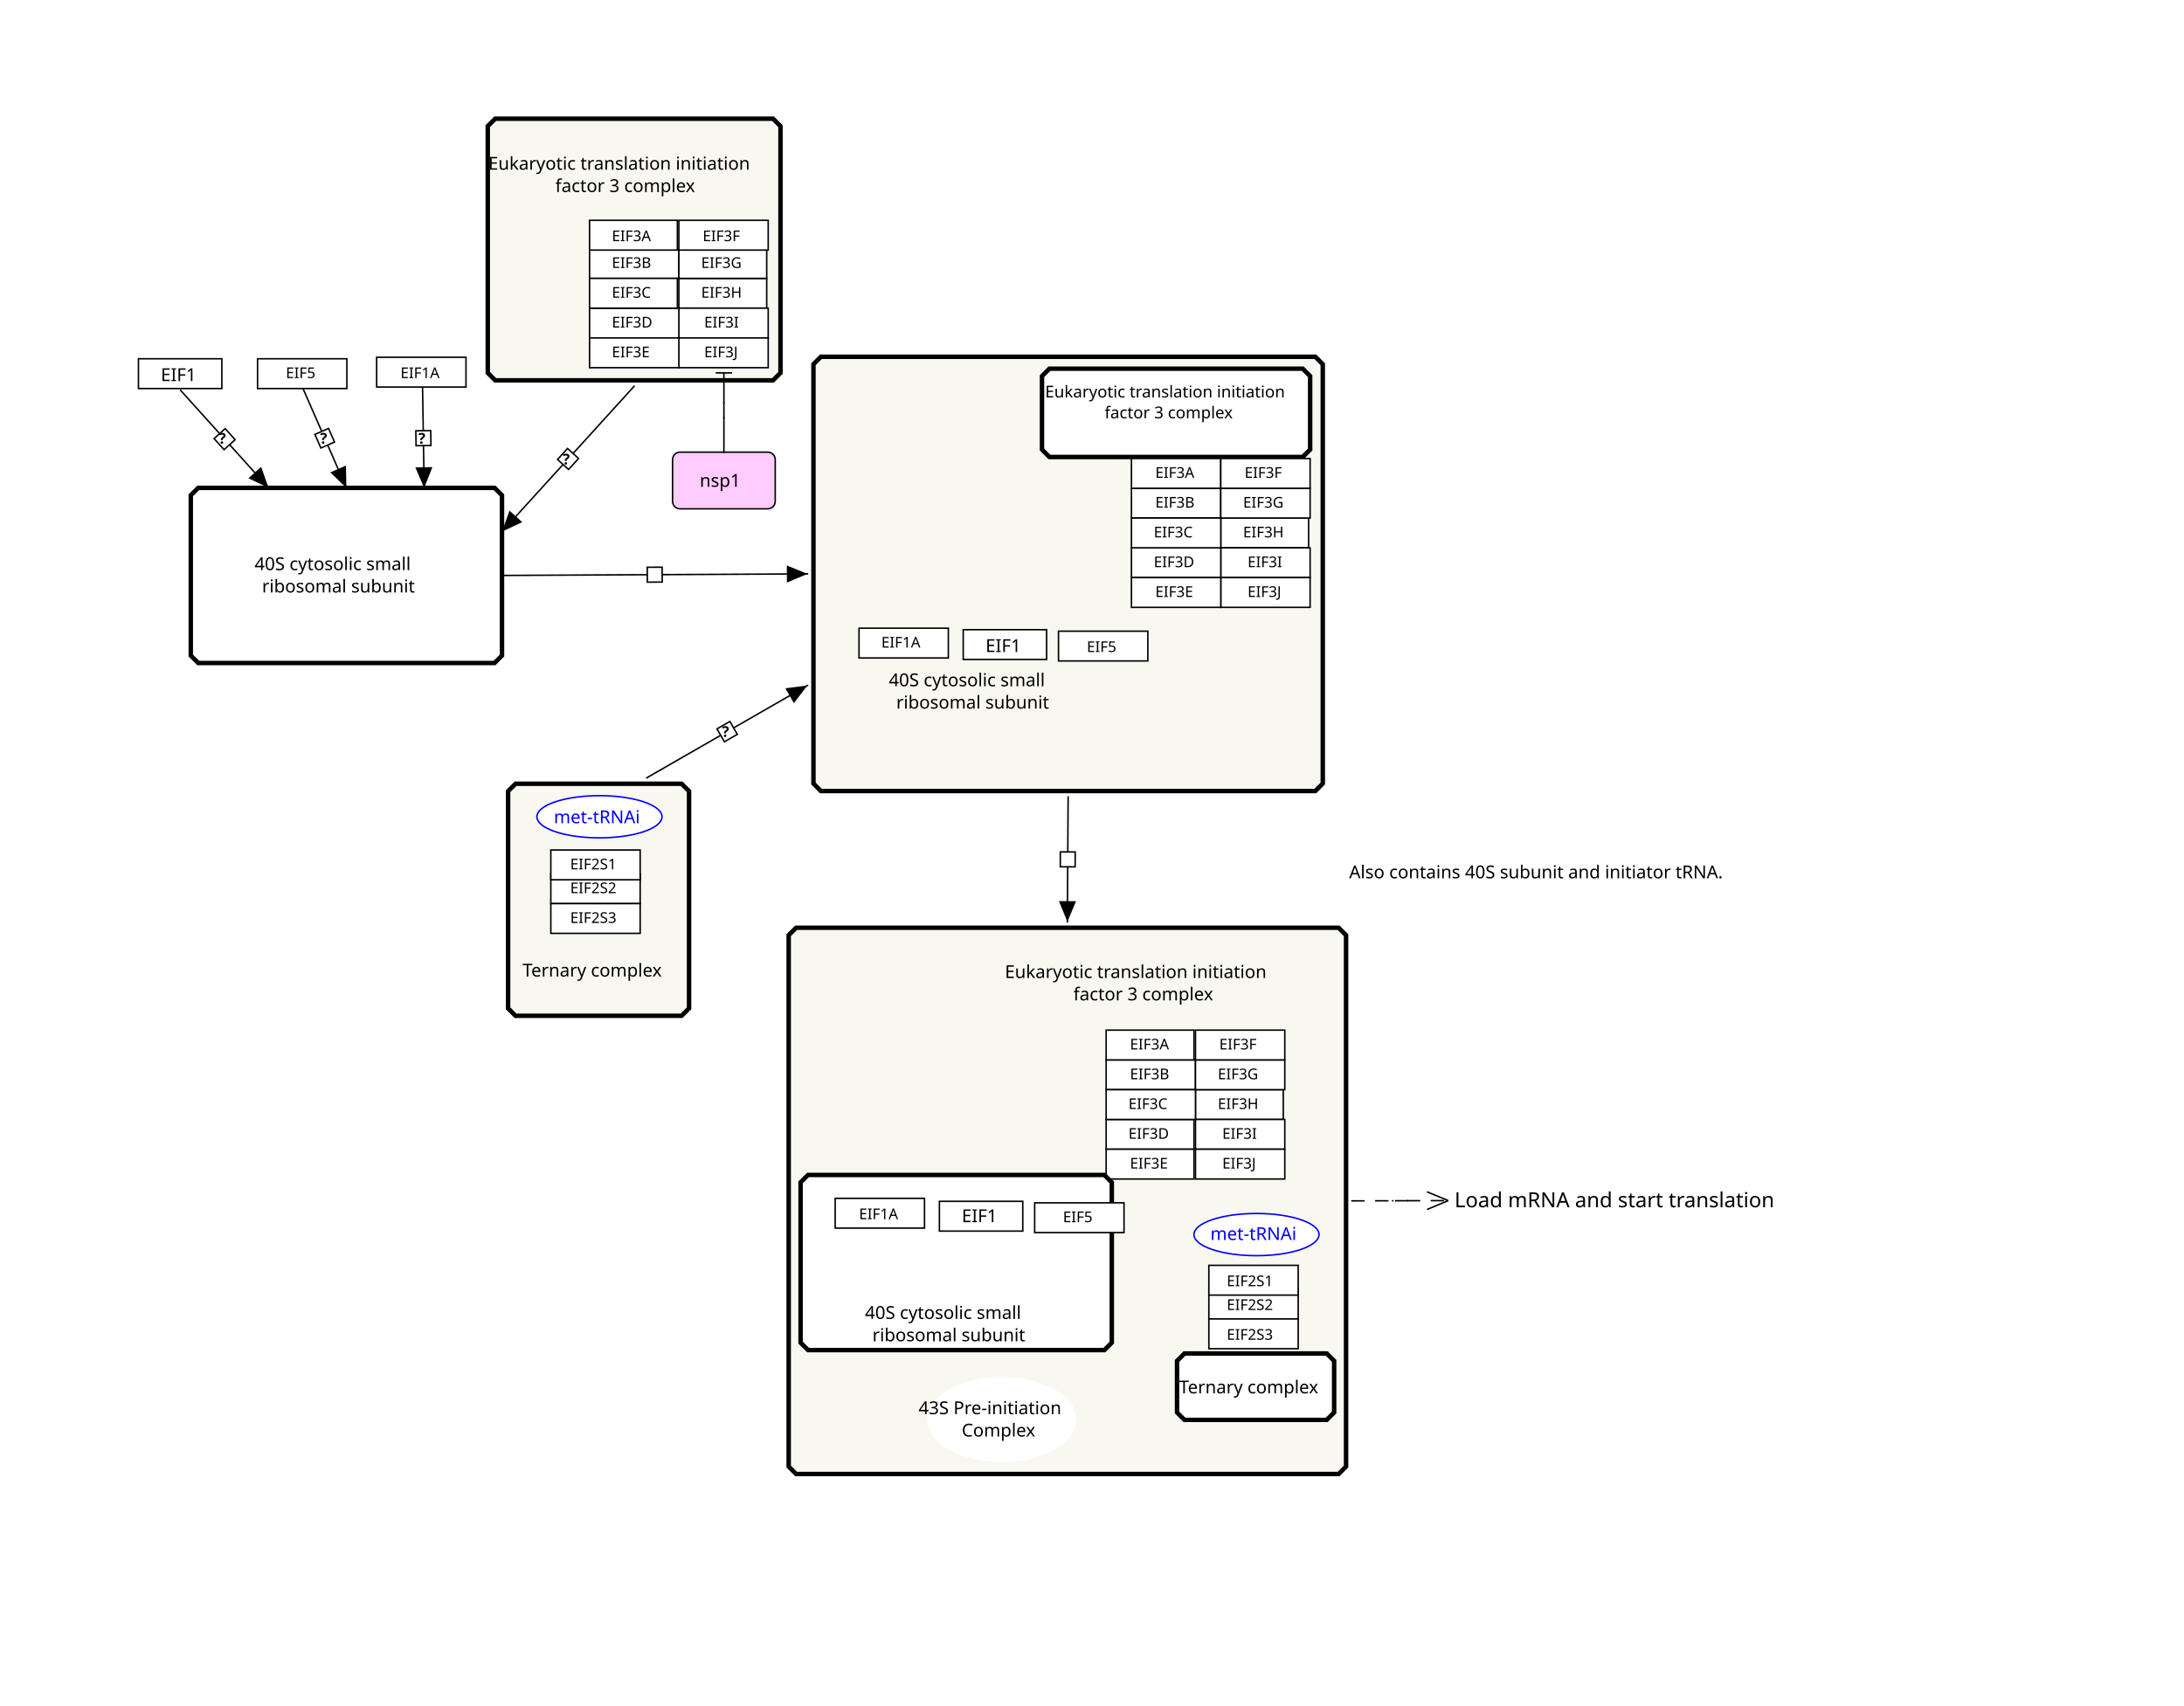
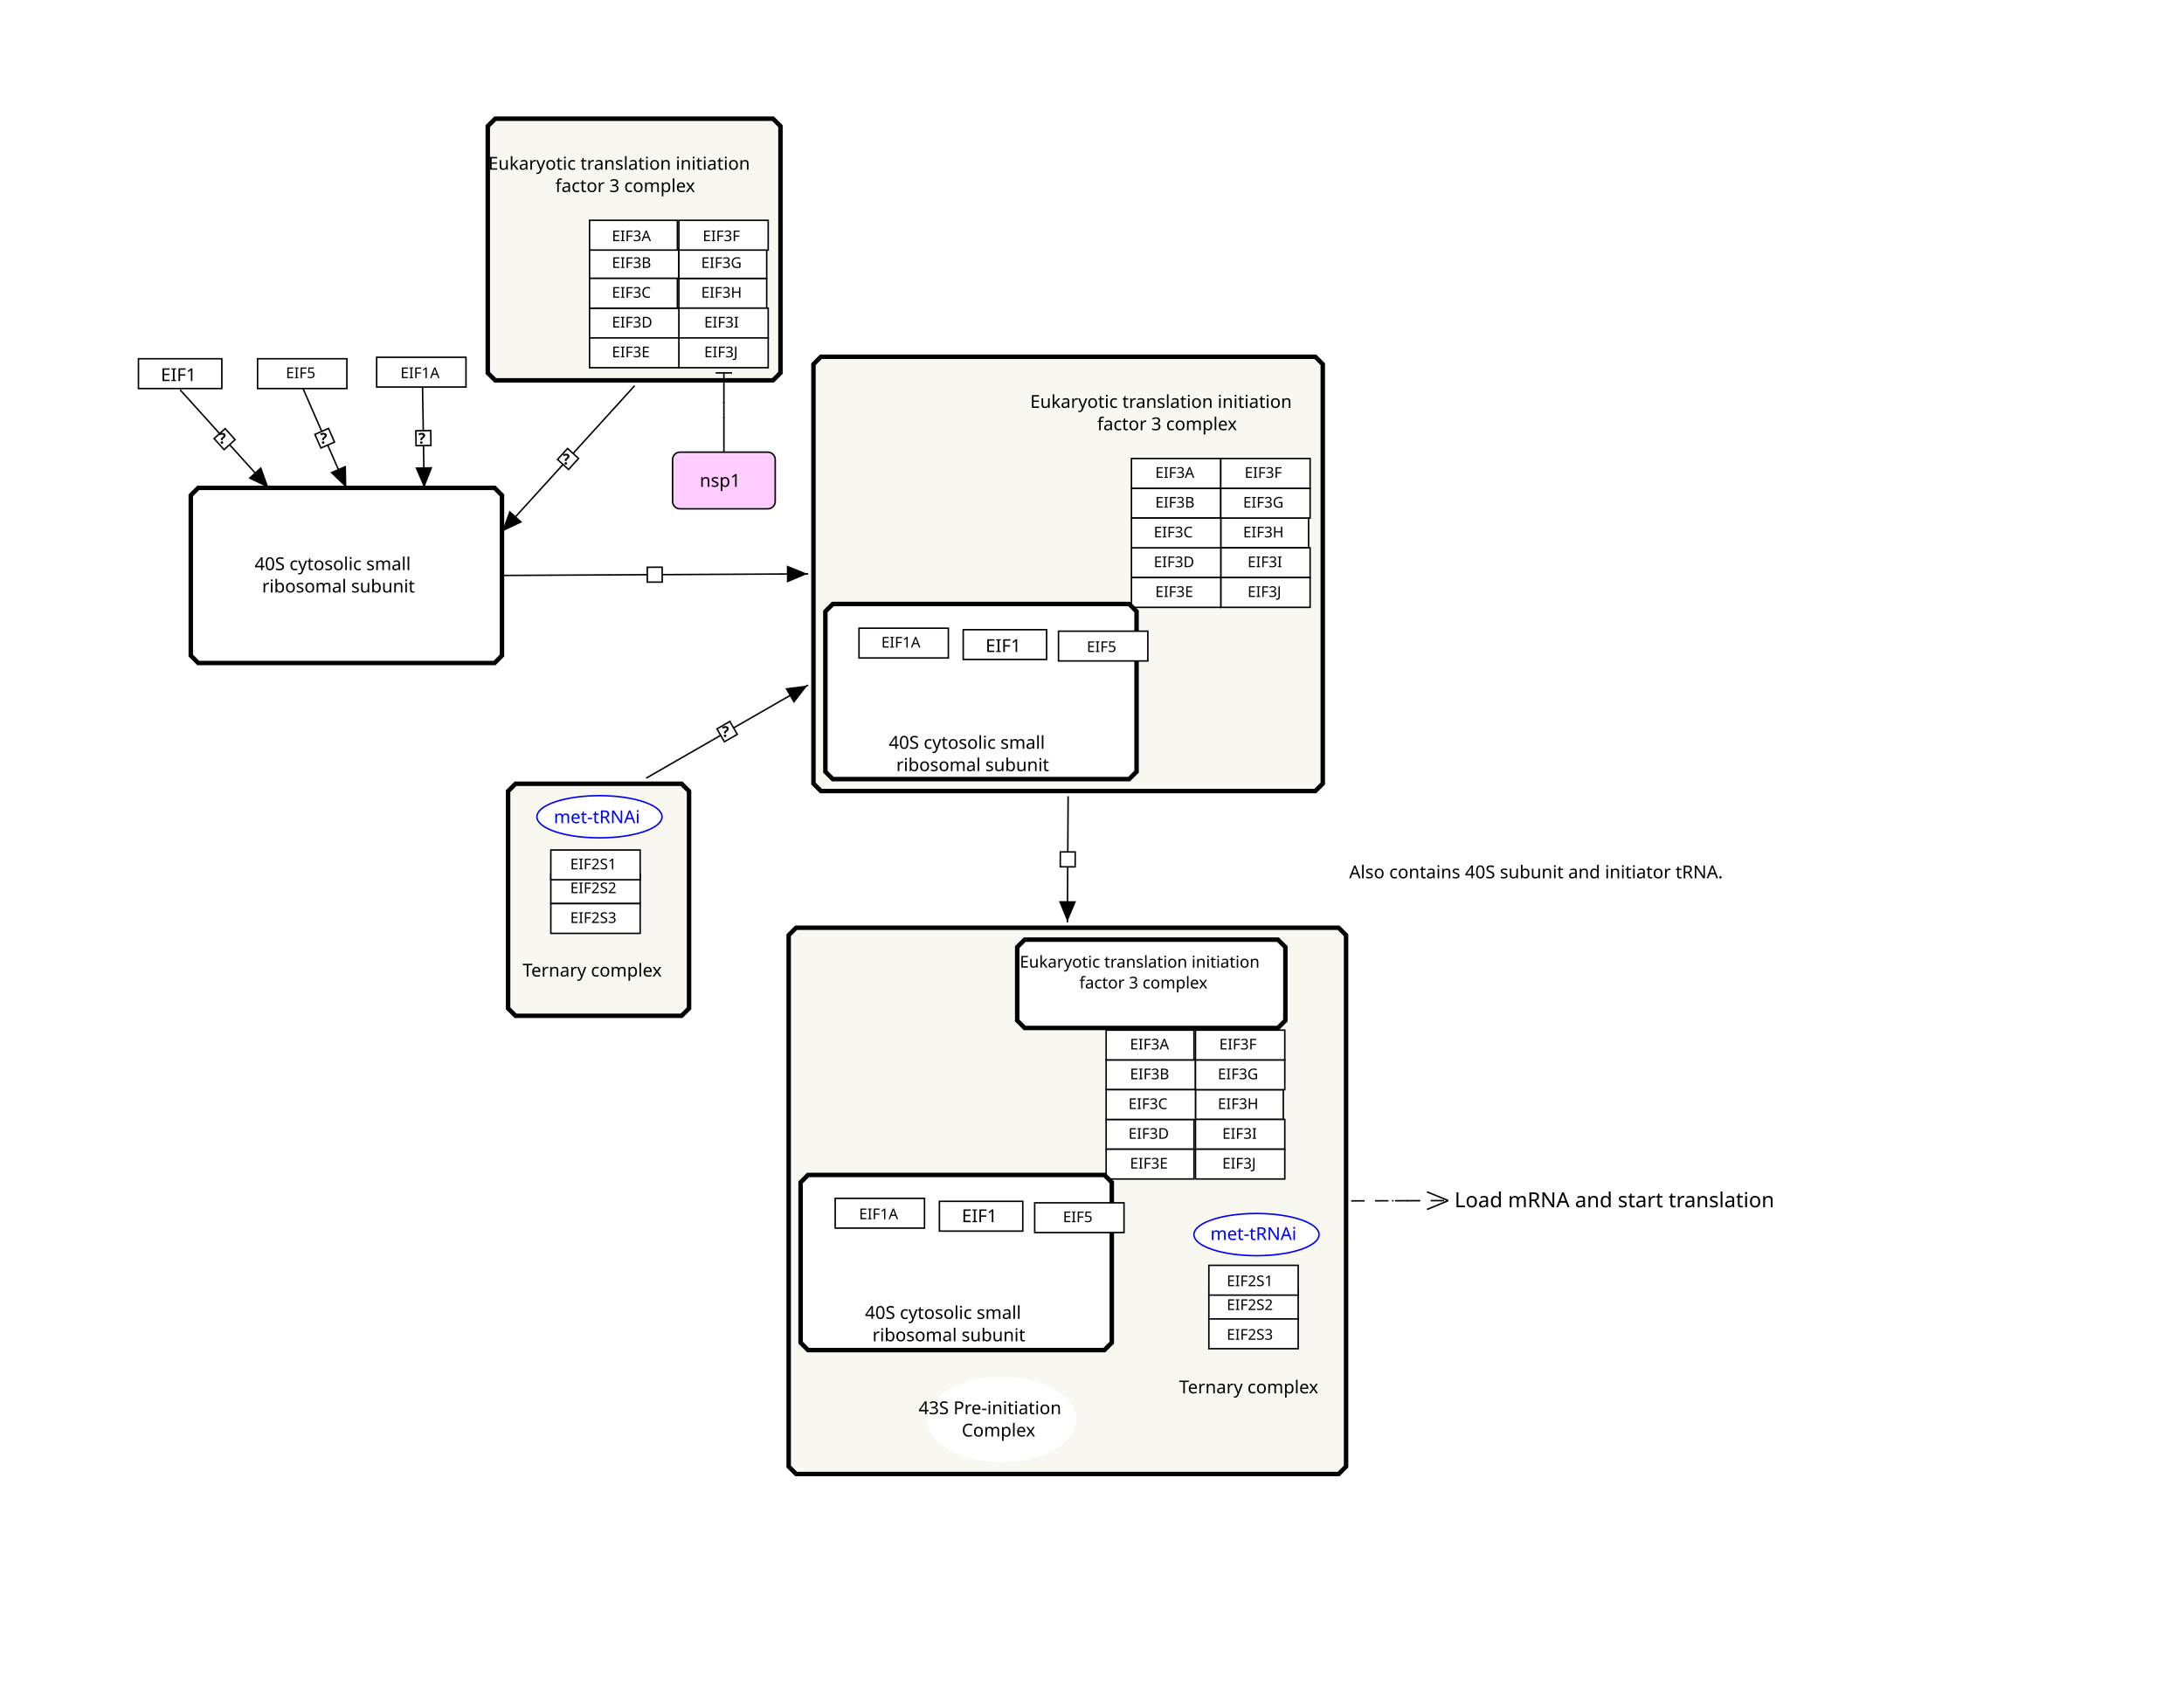
<svg xmlns="http://www.w3.org/2000/svg" fill-opacity="1" color-rendering="auto" color-interpolation="auto" text-rendering="auto" stroke="black" stroke-linecap="square" stroke-miterlimit="10" shape-rendering="auto" stroke-opacity="1" fill="black" stroke-dasharray="none" font-weight="normal" stroke-width="1" viewBox="0 0 1467 1146" font-family="'Dialog'" font-style="normal" stroke-linejoin="miter" font-size="12px" stroke-dashoffset="0" image-rendering="auto">
  <defs id="genericDefs" />
  <g />
  <defs id="genericDefs" />
  <g>
    <g fill="white" text-rendering="geometricPrecision" color-interpolation="linearRGB" color-rendering="optimizeQuality" stroke="white" image-rendering="optimizeQuality">
      <rect x="-1" width="1469" height="1148" y="-1" stroke="none" />
      <path fill="rgb(248,247,240)" d="M551.399 239.663 L883.521 239.663 L888.521 244.663 L888.521 526.374 L883.521 531.374 L551.399 531.374 L546.399 526.374 L546.399 244.663 Z" fill-rule="evenodd" stroke="none" />
      <path fill="none" d="M551.399 239.663 L883.521 239.663 L888.521 244.663 L888.521 526.374 L883.521 531.374 L551.399 531.374 L546.399 526.374 L546.399 244.663 Z" stroke-width="3" fill-rule="evenodd" stroke="black" />
-       <text fill="black" x="597" xml:space="preserve" y="461" font-family="sans-serif" stroke="none">40S cytosolic small </text>
-       <text fill="black" x="602" xml:space="preserve" y="476" font-family="sans-serif" stroke="none">ribosomal subunit</text>
-       <path d="M704.908 247.663 L875.03 247.663 L880.03 252.663 L880.03 301.987 L875.03 306.987 L704.908 306.987 L699.908 301.987 L699.908 252.663 Z" stroke="none" fill-rule="evenodd" />
-       <path fill="none" d="M704.908 247.663 L875.03 247.663 L880.03 252.663 L880.03 301.987 L875.03 306.987 L704.908 306.987 L699.908 301.987 L699.908 252.663 Z" stroke-width="3" fill-rule="evenodd" stroke="black" />
-     </g>
-     <g text-rendering="geometricPrecision" font-size="11px" font-family="sans-serif" color-interpolation="linearRGB" color-rendering="optimizeQuality" image-rendering="optimizeQuality">
-       <text x="702" xml:space="preserve" y="267" stroke="none">Eukaryotic translation initiation</text>
-       <text x="742" xml:space="preserve" y="281" stroke="none">factor 3 complex</text>
-       <text x="789" xml:space="preserve" y="295" stroke="none" />
-     </g>
-     <g fill="white" text-rendering="geometricPrecision" color-interpolation="linearRGB" color-rendering="optimizeQuality" stroke="white" image-rendering="optimizeQuality">
+       <text fill="black" x="692" xml:space="preserve" y="274" font-family="sans-serif" stroke="none">Eukaryotic translation initiation</text>
+       <text fill="black" x="737" xml:space="preserve" y="289" font-family="sans-serif" stroke="none">factor 3 complex</text>
      <rect x="760" width="60" height="20" y="328" stroke="none" />
      <rect fill="none" x="760" width="60" height="20" y="328" stroke="black" />
    </g>
    <g text-rendering="geometricPrecision" font-size="10px" font-family="sans-serif" color-interpolation="linearRGB" color-rendering="optimizeQuality" image-rendering="optimizeQuality">
      <text x="776" xml:space="preserve" y="341" stroke="none">EIF3B</text>
    </g>
    <g fill="white" text-rendering="geometricPrecision" color-interpolation="linearRGB" color-rendering="optimizeQuality" stroke="white" image-rendering="optimizeQuality">
      <rect x="820" width="59" height="20" y="348" stroke="none" />
      <rect fill="none" x="820" width="59" height="20" y="348" stroke="black" />
    </g>
    <g text-rendering="geometricPrecision" font-size="10px" font-family="sans-serif" color-interpolation="linearRGB" color-rendering="optimizeQuality" image-rendering="optimizeQuality">
      <text x="835" xml:space="preserve" y="361" stroke="none">EIF3H</text>
    </g>
    <g fill="white" text-rendering="geometricPrecision" color-interpolation="linearRGB" color-rendering="optimizeQuality" stroke="white" image-rendering="optimizeQuality">
      <rect x="820" width="60" height="20" y="368" stroke="none" />
      <rect fill="none" x="820" width="60" height="20" y="368" stroke="black" />
    </g>
    <g text-rendering="geometricPrecision" font-size="10px" font-family="sans-serif" color-interpolation="linearRGB" color-rendering="optimizeQuality" image-rendering="optimizeQuality">
      <text x="838" xml:space="preserve" y="381" stroke="none">EIF3I</text>
    </g>
    <g fill="white" text-rendering="geometricPrecision" color-interpolation="linearRGB" color-rendering="optimizeQuality" stroke="white" image-rendering="optimizeQuality">
      <rect x="820" width="60" height="20" y="328" stroke="none" />
      <rect fill="none" x="820" width="60" height="20" y="328" stroke="black" />
    </g>
    <g text-rendering="geometricPrecision" font-size="10px" font-family="sans-serif" color-interpolation="linearRGB" color-rendering="optimizeQuality" image-rendering="optimizeQuality">
      <text x="835" xml:space="preserve" y="341" stroke="none">EIF3G</text>
    </g>
    <g fill="white" text-rendering="geometricPrecision" color-interpolation="linearRGB" color-rendering="optimizeQuality" stroke="white" image-rendering="optimizeQuality">
      <rect x="760" width="60" height="20" y="368" stroke="none" />
      <rect fill="none" x="760" width="60" height="20" y="368" stroke="black" />
    </g>
    <g text-rendering="geometricPrecision" font-size="10px" font-family="sans-serif" color-interpolation="linearRGB" color-rendering="optimizeQuality" image-rendering="optimizeQuality">
      <text x="775" xml:space="preserve" y="381" stroke="none">EIF3D</text>
    </g>
    <g fill="white" text-rendering="geometricPrecision" color-interpolation="linearRGB" color-rendering="optimizeQuality" stroke="white" image-rendering="optimizeQuality">
      <rect x="820" width="60" height="20" y="388" stroke="none" />
      <rect fill="none" x="820" width="60" height="20" y="388" stroke="black" />
    </g>
    <g text-rendering="geometricPrecision" font-size="10px" font-family="sans-serif" color-interpolation="linearRGB" color-rendering="optimizeQuality" image-rendering="optimizeQuality">
      <text x="838" xml:space="preserve" y="401" stroke="none">EIF3J</text>
    </g>
    <g fill="white" text-rendering="geometricPrecision" color-interpolation="linearRGB" color-rendering="optimizeQuality" stroke="white" image-rendering="optimizeQuality">
      <rect x="760" width="60" height="20" y="388" stroke="none" />
      <rect fill="none" x="760" width="60" height="20" y="388" stroke="black" />
    </g>
    <g text-rendering="geometricPrecision" font-size="10px" font-family="sans-serif" color-interpolation="linearRGB" color-rendering="optimizeQuality" image-rendering="optimizeQuality">
      <text x="776" xml:space="preserve" y="401" stroke="none">EIF3E</text>
    </g>
    <g fill="white" text-rendering="geometricPrecision" color-interpolation="linearRGB" color-rendering="optimizeQuality" stroke="white" image-rendering="optimizeQuality">
      <rect x="760" width="60" height="20" y="348" stroke="none" />
      <rect fill="none" x="760" width="60" height="20" y="348" stroke="black" />
    </g>
    <g text-rendering="geometricPrecision" font-size="10px" font-family="sans-serif" color-interpolation="linearRGB" color-rendering="optimizeQuality" image-rendering="optimizeQuality">
      <text x="775" xml:space="preserve" y="361" stroke="none">EIF3C</text>
    </g>
    <g fill="white" text-rendering="geometricPrecision" color-interpolation="linearRGB" color-rendering="optimizeQuality" stroke="white" image-rendering="optimizeQuality">
      <rect x="760" width="60" height="20" y="308" stroke="none" />
      <rect fill="none" x="760" width="60" height="20" y="308" stroke="black" />
    </g>
    <g text-rendering="geometricPrecision" font-size="10px" font-family="sans-serif" color-interpolation="linearRGB" color-rendering="optimizeQuality" image-rendering="optimizeQuality">
      <text x="776" xml:space="preserve" y="321" stroke="none">EIF3A</text>
    </g>
    <g fill="white" text-rendering="geometricPrecision" color-interpolation="linearRGB" color-rendering="optimizeQuality" stroke="white" image-rendering="optimizeQuality">
      <rect x="820" width="60" height="20" y="308" stroke="none" />
      <rect fill="none" x="820" width="60" height="20" y="308" stroke="black" />
    </g>
    <g text-rendering="geometricPrecision" font-size="10px" font-family="sans-serif" color-interpolation="linearRGB" color-rendering="optimizeQuality" image-rendering="optimizeQuality">
      <text x="836" xml:space="preserve" y="321" stroke="none">EIF3F</text>
-       <path fill="none" d="M283.848 260.891 L284.307 289.312" />
-       <path fill="none" d="M284.468 299.31 L284.926 327.731" />
-       <path d="M278.963 313.967 L284.926 327.731 L290.442 313.782 Z" stroke="none" />
-     </g>
-     <g transform="translate(284.3872,294.3111) rotate(89.0755) translate(-284.3872,-294.3111)" fill="white" text-rendering="geometricPrecision" color-rendering="optimizeQuality" image-rendering="optimizeQuality" color-interpolation="linearRGB" stroke="white">
-       <rect x="279.387" width="10" height="10" y="289.311" stroke="none" />
-       <rect fill="none" x="279.387" width="10" height="10" y="289.311" stroke="black" />
+     </g>
+     <g fill="white" text-rendering="geometricPrecision" color-interpolation="linearRGB" color-rendering="optimizeQuality" stroke="white" image-rendering="optimizeQuality">
+       <path d="M559.399 405.727 L758.433 405.727 L763.433 410.727 L763.433 518.374 L758.433 523.374 L559.399 523.374 L554.399 518.374 L554.399 410.727 Z" stroke="none" fill-rule="evenodd" />
+       <path fill="none" d="M559.399 405.727 L758.433 405.727 L763.433 410.727 L763.433 518.374 L758.433 523.374 L559.399 523.374 L554.399 518.374 L554.399 410.727 Z" stroke-width="3" fill-rule="evenodd" stroke="black" />
+       <text fill="black" x="597" xml:space="preserve" y="503" font-family="sans-serif" stroke="none">40S cytosolic small </text>
+       <text fill="black" x="602" xml:space="preserve" y="518" font-family="sans-serif" stroke="none">ribosomal subunit</text>
+       <path fill="none" d="M283.848 260.891 L284.307 289.312" stroke="black" />
+       <path fill="none" d="M284.468 299.31 L284.926 327.731" stroke="black" />
+       <path fill="black" d="M278.963 313.967 L284.926 327.731 L290.442 313.782 Z" stroke="none" />
+       <rect x="279.387" width="10" height="10" y="289.311" transform="translate(284.3872,294.3111) rotate(89.0755) translate(-284.3872,-294.3111)" stroke="none" />
+       <rect x="279.387" y="289.311" transform="translate(284.3872,294.3111) rotate(89.0755) translate(-284.3872,-294.3111)" fill="none" width="10" height="10" stroke="black" />
    </g>
    <g font-size="10px" text-rendering="geometricPrecision" image-rendering="optimizeQuality" color-rendering="optimizeQuality" font-family="sans-serif" color-interpolation="linearRGB" font-weight="bold">
      <text x="281" xml:space="preserve" y="298" stroke="none">?</text>
+       <path fill="none" d="M434.446 522.491 L484.088 493.96" />
+       <path fill="none" d="M492.758 488.977 L542.399 460.446" />
+       <path d="M533.245 472.329 L542.399 460.446 L527.524 462.375 Z" stroke="none" />
+     </g>
+     <g transform="translate(488.423,491.4686) rotate(-29.8877) translate(-488.423,-491.4686)" fill="white" text-rendering="geometricPrecision" color-rendering="optimizeQuality" image-rendering="optimizeQuality" color-interpolation="linearRGB" stroke="white">
+       <rect x="483.423" width="10" height="10" y="486.469" stroke="none" />
+       <rect fill="none" x="483.423" width="10" height="10" y="486.469" stroke="black" />
+     </g>
+     <g font-size="10px" text-rendering="geometricPrecision" image-rendering="optimizeQuality" color-rendering="optimizeQuality" font-family="sans-serif" color-interpolation="linearRGB" font-weight="bold">
+       <text x="485" xml:space="preserve" y="495" stroke="none">?</text>
    </g>
    <g fill="rgb(248,247,240)" text-rendering="geometricPrecision" color-interpolation="linearRGB" color-rendering="optimizeQuality" stroke="rgb(248,247,240)" image-rendering="optimizeQuality">
      <path d="M346.29 526.491 L457.832 526.491 L462.832 531.491 L462.832 677.37 L457.832 682.37 L346.29 682.37 L341.29 677.37 L341.29 531.491 Z" stroke="none" fill-rule="evenodd" />
      <path fill="none" d="M346.29 526.491 L457.832 526.491 L462.832 531.491 L462.832 677.37 L457.832 682.37 L346.29 682.37 L341.29 677.37 L341.29 531.491 Z" stroke-width="3" fill-rule="evenodd" stroke="black" />
      <text fill="black" x="351" xml:space="preserve" y="656" font-family="sans-serif" stroke="none">Ternary complex</text>
-       <path fill="none" d="M434.446 522.491 L484.088 493.96" stroke="black" />
-       <path fill="none" d="M492.758 488.977 L542.399 460.446" stroke="black" />
-       <path fill="black" d="M533.245 472.329 L542.399 460.446 L527.524 462.375 Z" stroke="none" />
-       <rect x="483.423" y="486.469" transform="translate(488.423,491.4686) rotate(-29.8877) translate(-488.423,-491.4686)" fill="white" width="10" height="10" stroke="none" />
-       <rect x="483.423" y="486.469" transform="translate(488.423,491.4686) rotate(-29.8877) translate(-488.423,-491.4686)" fill="none" width="10" height="10" stroke="black" />
-     </g>
-     <g font-size="10px" text-rendering="geometricPrecision" image-rendering="optimizeQuality" color-rendering="optimizeQuality" font-family="sans-serif" color-interpolation="linearRGB" font-weight="bold">
-       <text x="485" xml:space="preserve" y="495" stroke="none">?</text>
-     </g>
-     <g text-rendering="geometricPrecision" stroke-dasharray="8,8" color-interpolation="linearRGB" color-rendering="optimizeQuality" image-rendering="optimizeQuality">
-       <path fill="none" d="M908.153 806.693 L935.493 806.618" />
-       <path fill="none" d="M945.493 806.591 L972.833 806.515" />
-       <path stroke-dasharray="none" fill="none" d="M958.991 812.294 L972.833 806.515 L958.959 800.813" />
-       <path fill="none" d="M935.493 806.618 L935.493 806.618" />
-       <path fill="none" d="M945.493 806.591 L945.493 806.591" />
-       <line y2="806.618" fill="none" x1="945.493" x2="935.493" y1="806.591" />
-       <path fill="rgb(248,247,240)" stroke-dasharray="none" d="M332.635 79.735 L519.248 79.735 L524.248 84.735 L524.248 250.487 L519.248 255.487 L332.635 255.487 L327.635 250.487 L327.635 84.735 Z" fill-rule="evenodd" stroke="none" />
-       <path fill="none" stroke-width="3" stroke-dasharray="none" d="M332.635 79.735 L519.248 79.735 L524.248 84.735 L524.248 250.487 L519.248 255.487 L332.635 255.487 L327.635 250.487 L327.635 84.735 Z" fill-rule="evenodd" />
-       <text x="328" xml:space="preserve" stroke-dasharray="none" y="114" font-family="sans-serif" stroke="none">Eukaryotic translation initiation</text>
-       <text x="373" xml:space="preserve" stroke-dasharray="none" y="129" font-family="sans-serif" stroke="none">factor 3 complex</text>
-       <path stroke-dasharray="none" fill="none" d="M425.941 259.487 L384.926 304.615" />
-       <path stroke-dasharray="none" fill="none" d="M378.2 312.015 L337.185 357.143" />
-       <path stroke-dasharray="none" d="M342.258 343.027 L337.185 357.143 L350.754 350.748 Z" stroke="none" />
-       <path stroke-dasharray="none" fill="none" d="M384.926 304.615 L384.926 304.615" />
-       <path stroke-dasharray="none" fill="none" d="M378.2 312.015 L378.2 312.015" />
-       <rect x="376.563" y="303.315" transform="translate(381.563,308.3148) rotate(132.2666) translate(-381.563,-308.3148)" fill="white" width="10" stroke-dasharray="none" height="10" stroke="none" />
-       <rect x="376.563" y="303.315" transform="translate(381.563,308.3148) rotate(132.2666) translate(-381.563,-308.3148)" fill="none" width="10" stroke-dasharray="none" height="10" />
+       <path fill="none" stroke-dasharray="8,8" d="M908.153 806.693 L935.493 806.618" stroke="black" />
+       <path fill="none" stroke-dasharray="8,8" d="M945.493 806.591 L972.833 806.515" stroke="black" />
+       <path fill="none" d="M958.991 812.294 L972.833 806.515 L958.959 800.813" stroke="black" />
+       <path fill="none" stroke-dasharray="8,8" d="M935.493 806.618 L935.493 806.618" stroke="black" />
+       <path fill="none" stroke-dasharray="8,8" d="M945.493 806.591 L945.493 806.591" stroke="black" />
+       <line fill="none" x1="945.493" x2="935.493" y1="806.591" y2="806.618" stroke-dasharray="8,8" stroke="black" />
+       <path d="M332.635 79.735 L519.248 79.735 L524.248 84.735 L524.248 250.487 L519.248 255.487 L332.635 255.487 L327.635 250.487 L327.635 84.735 Z" stroke="none" fill-rule="evenodd" />
+       <path fill="none" d="M332.635 79.735 L519.248 79.735 L524.248 84.735 L524.248 250.487 L519.248 255.487 L332.635 255.487 L327.635 250.487 L327.635 84.735 Z" stroke-width="3" fill-rule="evenodd" stroke="black" />
+       <text fill="black" x="328" xml:space="preserve" y="114" font-family="sans-serif" stroke="none">Eukaryotic translation initiation</text>
+       <text fill="black" x="373" xml:space="preserve" y="129" font-family="sans-serif" stroke="none">factor 3 complex</text>
+       <path fill="none" d="M425.941 259.487 L384.926 304.615" stroke="black" />
+       <path fill="none" d="M378.2 312.015 L337.185 357.143" stroke="black" />
+       <path fill="black" d="M342.258 343.027 L337.185 357.143 L350.754 350.748 Z" stroke="none" />
+       <path fill="none" d="M384.926 304.615 L384.926 304.615" stroke="black" />
+       <path fill="none" d="M378.2 312.015 L378.2 312.015" stroke="black" />
+       <rect x="376.563" y="303.315" transform="translate(381.563,308.3148) rotate(132.2666) translate(-381.563,-308.3148)" fill="white" width="10" height="10" stroke="none" />
+       <rect x="376.563" y="303.315" transform="translate(381.563,308.3148) rotate(132.2666) translate(-381.563,-308.3148)" fill="none" width="10" height="10" stroke="black" />
    </g>
    <g font-size="10px" text-rendering="geometricPrecision" image-rendering="optimizeQuality" color-rendering="optimizeQuality" font-family="sans-serif" color-interpolation="linearRGB" font-weight="bold">
      <text x="378" xml:space="preserve" y="312" stroke="none">?</text>
      <path fill="none" d="M203.555 261.046 L216.111 289.806" />
      <path fill="none" d="M220.112 298.971 L232.668 327.731" />
      <path d="M221.863 317.327 L232.668 327.731 L232.384 312.734 Z" stroke="none" />
    </g>
    <g transform="translate(218.1115,294.3886) rotate(66.415) translate(-218.1115,-294.3886)" fill="white" text-rendering="geometricPrecision" color-rendering="optimizeQuality" image-rendering="optimizeQuality" color-interpolation="linearRGB" stroke="white">
      <rect x="213.112" width="10" height="10" y="289.389" stroke="none" />
      <rect fill="none" x="213.112" width="10" height="10" y="289.389" stroke="black" />
    </g>
    <g font-size="10px" text-rendering="geometricPrecision" image-rendering="optimizeQuality" color-rendering="optimizeQuality" font-family="sans-serif" color-interpolation="linearRGB" font-weight="bold">
      <text x="215" xml:space="preserve" y="298" stroke="none">?</text>
      <path fill="none" d="M337.185 386.555 L434.792 386.062" />
      <path fill="none" d="M444.792 386.011 L542.399 385.519" />
      <path d="M528.57 391.329 L542.399 385.519 L528.513 379.848 Z" stroke="none" />
      <path fill="none" d="M434.792 386.062 L434.792 386.062" />
      <path fill="none" d="M444.792 386.011 L444.792 386.011" />
    </g>
    <g transform="translate(439.7922,386.0366) rotate(-0.2893) translate(-439.7922,-386.0366)" fill="white" text-rendering="geometricPrecision" color-rendering="optimizeQuality" image-rendering="optimizeQuality" color-interpolation="linearRGB" stroke="white">
      <rect x="434.792" width="10" height="10" y="381.037" stroke="none" />
      <rect fill="none" x="434.792" width="10" height="10" y="381.037" stroke="black" />
    </g>
    <g font-size="10px" text-rendering="geometricPrecision" image-rendering="optimizeQuality" color-rendering="optimizeQuality" font-family="sans-serif" color-interpolation="linearRGB" font-weight="bold">
      <text x="439" xml:space="preserve" y="390" stroke="none" />
    </g>
    <g fill="rgb(248,247,240)" text-rendering="geometricPrecision" color-interpolation="linearRGB" color-rendering="optimizeQuality" stroke="rgb(248,247,240)" image-rendering="optimizeQuality">
      <path d="M534.762 623.216 L899.153 623.216 L904.153 628.216 L904.153 985.171 L899.153 990.171 L534.762 990.171 L529.762 985.171 L529.762 628.216 Z" stroke="none" fill-rule="evenodd" />
      <path fill="none" d="M534.762 623.216 L899.153 623.216 L904.153 628.216 L904.153 985.171 L899.153 990.171 L534.762 990.171 L529.762 985.171 L529.762 628.216 Z" stroke-width="3" fill-rule="evenodd" stroke="black" />
-       <text fill="black" x="675" xml:space="preserve" y="657" font-family="sans-serif" stroke="none">Eukaryotic translation initiation</text>
-       <text fill="black" x="721" xml:space="preserve" y="672" font-family="sans-serif" stroke="none">factor 3 complex</text>
+       <text fill="black" x="792" xml:space="preserve" y="936" font-family="sans-serif" stroke="none">Ternary complex</text>
      <path fill="none" d="M717.46 535.374 L717.239 572.295" stroke="black" />
      <path fill="none" d="M717.179 582.295 L716.957 619.216" stroke="black" />
      <path fill="black" d="M711.3 605.323 L716.957 619.216 L722.781 605.392 Z" stroke="none" />
      <rect x="712.209" y="572.295" transform="translate(717.2089,577.2947) rotate(90.3438) translate(-717.2089,-577.2947)" fill="white" width="10" height="10" stroke="none" />
      <rect x="712.209" y="572.295" transform="translate(717.2089,577.2947) rotate(90.3438) translate(-717.2089,-577.2947)" fill="none" width="10" height="10" stroke="black" />
    </g>
    <g font-size="10px" text-rendering="geometricPrecision" image-rendering="optimizeQuality" color-rendering="optimizeQuality" font-family="sans-serif" color-interpolation="linearRGB" font-weight="bold">
      <text x="717" xml:space="preserve" y="581" stroke="none" />
      <path fill="none" d="M121.334 262.244 L147.523 291.275" />
      <path fill="none" d="M154.221 298.7 L180.41 327.731" />
      <path d="M166.865 321.286 L180.41 327.731 L175.389 313.596 Z" stroke="none" />
      <path fill="none" d="M147.523 291.275 L147.523 291.275" />
      <path fill="none" d="M154.221 298.7 L154.221 298.7" />
    </g>
    <g transform="translate(150.8716,294.9876) rotate(47.9462) translate(-150.8716,-294.9876)" fill="white" text-rendering="geometricPrecision" color-rendering="optimizeQuality" image-rendering="optimizeQuality" color-interpolation="linearRGB" stroke="white">
      <rect x="145.872" width="10" height="10" y="289.988" stroke="none" />
      <rect fill="none" x="145.872" width="10" height="10" y="289.988" stroke="black" />
    </g>
    <g font-size="10px" text-rendering="geometricPrecision" image-rendering="optimizeQuality" color-rendering="optimizeQuality" font-family="sans-serif" color-interpolation="linearRGB" font-weight="bold">
      <text x="147" xml:space="preserve" y="298" stroke="none">?</text>
    </g>
    <g fill="white" text-rendering="geometricPrecision" color-interpolation="linearRGB" color-rendering="optimizeQuality" stroke="white" image-rendering="optimizeQuality">
      <ellipse rx="114.446" ry="12.5" cx="1087.28" cy="806.515" stroke="none" />
    </g>
    <g text-rendering="geometricPrecision" font-size="14px" font-family="sans-serif" color-interpolation="linearRGB" color-rendering="optimizeQuality" image-rendering="optimizeQuality">
      <text x="977" xml:space="preserve" y="811" stroke="none">Load mRNA and start translation</text>
    </g>
    <g fill="white" text-rendering="geometricPrecision" color-interpolation="linearRGB" color-rendering="optimizeQuality" stroke="white" image-rendering="optimizeQuality">
-       <ellipse rx="50.019" ry="28.607" cx="672.945" cy="953.564" stroke="none" />
-       <text fill="black" x="617" xml:space="preserve" y="950" font-family="sans-serif" stroke="none">43S Pre-initiation </text>
-       <text fill="black" x="646" xml:space="preserve" y="965" font-family="sans-serif" stroke="none">Complex</text>
      <path d="M133.151 327.731 L332.185 327.731 L337.185 332.731 L337.185 440.378 L332.185 445.378 L133.151 445.378 L128.151 440.378 L128.151 332.731 Z" stroke="none" fill-rule="evenodd" />
      <path fill="none" d="M133.151 327.731 L332.185 327.731 L337.185 332.731 L337.185 440.378 L332.185 445.378 L133.151 445.378 L128.151 440.378 L128.151 332.731 Z" stroke-width="3" fill-rule="evenodd" stroke="black" />
      <text fill="black" x="171" xml:space="preserve" y="383" font-family="sans-serif" stroke="none">40S cytosolic small </text>
      <text fill="black" x="176" xml:space="preserve" y="398" font-family="sans-serif" stroke="none">ribosomal subunit</text>
+       <ellipse rx="50.019" ry="28.607" cx="672.945" cy="953.564" stroke="none" />
+       <text fill="black" x="617" xml:space="preserve" y="950" font-family="sans-serif" stroke="none">43S Pre-initiation </text>
+       <text fill="black" x="646" xml:space="preserve" y="965" font-family="sans-serif" stroke="none">Complex</text>
      <rect x="451.77" y="303.723" fill="rgb(255,204,255)" width="68.956" rx="5" ry="5" height="38.084" stroke="none" />
      <rect x="451.77" y="303.723" fill="none" width="68.956" rx="5" ry="5" height="38.084" stroke="black" />
      <text fill="black" x="470" xml:space="preserve" y="327" font-family="sans-serif" stroke="none">nsp1</text>
      <ellipse rx="42.013" ry="14.171" cx="402.661" cy="548.662" stroke="none" />
      <ellipse rx="42.013" fill="none" ry="14.171" cx="402.661" cy="548.662" stroke="blue" />
      <text fill="blue" x="372" xml:space="preserve" y="553" font-family="sans-serif" stroke="none">met-tRNAi</text>
      <rect x="396" width="60" height="20" y="167" stroke="none" />
      <rect fill="none" x="396" width="60" height="20" y="167" stroke="black" />
    </g>
    <g text-rendering="geometricPrecision" font-size="10px" font-family="sans-serif" color-interpolation="linearRGB" color-rendering="optimizeQuality" image-rendering="optimizeQuality">
      <text x="411" xml:space="preserve" y="180" stroke="none">EIF3B</text>
    </g>
    <g fill="white" text-rendering="geometricPrecision" color-interpolation="linearRGB" color-rendering="optimizeQuality" stroke="white" image-rendering="optimizeQuality">
      <rect x="456" width="59" height="20" y="187" stroke="none" />
      <rect fill="none" x="456" width="59" height="20" y="187" stroke="black" />
    </g>
    <g text-rendering="geometricPrecision" font-size="10px" font-family="sans-serif" color-interpolation="linearRGB" color-rendering="optimizeQuality" image-rendering="optimizeQuality">
      <text x="471" xml:space="preserve" y="200" stroke="none">EIF3H</text>
    </g>
    <g fill="white" text-rendering="geometricPrecision" color-interpolation="linearRGB" color-rendering="optimizeQuality" stroke="white" image-rendering="optimizeQuality">
      <rect x="370" width="60" height="20" y="587" stroke="none" />
      <rect fill="none" x="370" width="60" height="20" y="587" stroke="black" />
    </g>
    <g text-rendering="geometricPrecision" font-size="10px" font-family="sans-serif" color-interpolation="linearRGB" color-rendering="optimizeQuality" image-rendering="optimizeQuality">
      <text x="383" xml:space="preserve" y="600" stroke="none">EIF2S2</text>
    </g>
    <g fill="white" text-rendering="geometricPrecision" color-interpolation="linearRGB" color-rendering="optimizeQuality" stroke="white" image-rendering="optimizeQuality">
      <rect x="370" width="60" height="20" y="607" stroke="none" />
      <rect fill="none" x="370" width="60" height="20" y="607" stroke="black" />
    </g>
    <g text-rendering="geometricPrecision" font-size="10px" font-family="sans-serif" color-interpolation="linearRGB" color-rendering="optimizeQuality" image-rendering="optimizeQuality">
      <text x="383" xml:space="preserve" y="620" stroke="none">EIF2S3</text>
    </g>
    <g fill="white" text-rendering="geometricPrecision" color-interpolation="linearRGB" color-rendering="optimizeQuality" stroke="white" image-rendering="optimizeQuality">
      <rect x="456" width="60" height="20" y="207" stroke="none" />
      <rect fill="none" x="456" width="60" height="20" y="207" stroke="black" />
    </g>
    <g text-rendering="geometricPrecision" font-size="10px" font-family="sans-serif" color-interpolation="linearRGB" color-rendering="optimizeQuality" image-rendering="optimizeQuality">
      <text x="473" xml:space="preserve" y="220" stroke="none">EIF3I</text>
    </g>
    <g fill="white" text-rendering="geometricPrecision" color-interpolation="linearRGB" color-rendering="optimizeQuality" stroke="white" image-rendering="optimizeQuality">
      <rect x="711" width="60" height="20" y="424" stroke="none" />
      <rect fill="none" x="711" width="60" height="20" y="424" stroke="black" />
    </g>
    <g text-rendering="geometricPrecision" font-size="10px" font-family="sans-serif" color-interpolation="linearRGB" color-rendering="optimizeQuality" image-rendering="optimizeQuality">
      <text x="730" xml:space="preserve" y="438" stroke="none">EIF5</text>
    </g>
    <g fill="white" text-rendering="geometricPrecision" color-interpolation="linearRGB" color-rendering="optimizeQuality" stroke="white" image-rendering="optimizeQuality">
      <rect x="456" width="59" height="20" y="167" stroke="none" />
      <rect fill="none" x="456" width="59" height="20" y="167" stroke="black" />
    </g>
    <g text-rendering="geometricPrecision" font-size="10px" font-family="sans-serif" color-interpolation="linearRGB" color-rendering="optimizeQuality" image-rendering="optimizeQuality">
      <text x="471" xml:space="preserve" y="180" stroke="none">EIF3G</text>
    </g>
    <g fill="white" text-rendering="geometricPrecision" color-interpolation="linearRGB" color-rendering="optimizeQuality" stroke="white" image-rendering="optimizeQuality">
      <rect x="396" width="60" height="20" y="207" stroke="none" />
      <rect fill="none" x="396" width="60" height="20" y="207" stroke="black" />
    </g>
    <g text-rendering="geometricPrecision" font-size="10px" font-family="sans-serif" color-interpolation="linearRGB" color-rendering="optimizeQuality" image-rendering="optimizeQuality">
      <text x="411" xml:space="preserve" y="220" stroke="none">EIF3D</text>
    </g>
    <g fill="white" text-rendering="geometricPrecision" color-interpolation="linearRGB" color-rendering="optimizeQuality" stroke="white" image-rendering="optimizeQuality">
      <rect x="370" width="60" height="20" y="571" stroke="none" />
      <rect fill="none" x="370" width="60" height="20" y="571" stroke="black" />
    </g>
    <g text-rendering="geometricPrecision" font-size="10px" font-family="sans-serif" color-interpolation="linearRGB" color-rendering="optimizeQuality" image-rendering="optimizeQuality">
      <text x="383" xml:space="preserve" y="584" stroke="none">EIF2S1</text>
    </g>
    <g fill="white" text-rendering="geometricPrecision" color-interpolation="linearRGB" color-rendering="optimizeQuality" stroke="white" image-rendering="optimizeQuality">
      <rect x="456" width="60" height="20" y="227" stroke="none" />
      <rect fill="none" x="456" width="60" height="20" y="227" stroke="black" />
    </g>
    <g text-rendering="geometricPrecision" font-size="10px" font-family="sans-serif" color-interpolation="linearRGB" color-rendering="optimizeQuality" image-rendering="optimizeQuality">
      <text x="473" xml:space="preserve" y="240" stroke="none">EIF3J</text>
    </g>
    <g fill="white" text-rendering="geometricPrecision" color-interpolation="linearRGB" color-rendering="optimizeQuality" stroke="white" image-rendering="optimizeQuality">
      <rect x="396" width="60" height="20" y="227" stroke="none" />
      <rect fill="none" x="396" width="60" height="20" y="227" stroke="black" />
    </g>
    <g text-rendering="geometricPrecision" font-size="10px" font-family="sans-serif" color-interpolation="linearRGB" color-rendering="optimizeQuality" image-rendering="optimizeQuality">
      <text x="411" xml:space="preserve" y="240" stroke="none">EIF3E</text>
    </g>
    <g fill="white" text-rendering="geometricPrecision" color-interpolation="linearRGB" color-rendering="optimizeQuality" stroke="white" image-rendering="optimizeQuality">
      <rect x="396" width="59" height="20" y="187" stroke="none" />
      <rect fill="none" x="396" width="59" height="20" y="187" stroke="black" />
    </g>
    <g text-rendering="geometricPrecision" font-size="10px" font-family="sans-serif" color-interpolation="linearRGB" color-rendering="optimizeQuality" image-rendering="optimizeQuality">
      <text x="411" xml:space="preserve" y="200" stroke="none">EIF3C</text>
    </g>
    <g fill="white" text-rendering="geometricPrecision" color-interpolation="linearRGB" color-rendering="optimizeQuality" stroke="white" image-rendering="optimizeQuality">
      <rect x="396" width="59" height="20" y="148" stroke="none" />
      <rect fill="none" x="396" width="59" height="20" y="148" stroke="black" />
    </g>
    <g text-rendering="geometricPrecision" font-size="10px" font-family="sans-serif" color-interpolation="linearRGB" color-rendering="optimizeQuality" image-rendering="optimizeQuality">
      <text x="411" xml:space="preserve" y="162" stroke="none">EIF3A</text>
    </g>
    <g fill="white" text-rendering="geometricPrecision" color-interpolation="linearRGB" color-rendering="optimizeQuality" stroke="white" image-rendering="optimizeQuality">
      <rect x="456" width="60" height="20" y="148" stroke="none" />
      <rect fill="none" x="456" width="60" height="20" y="148" stroke="black" />
    </g>
    <g text-rendering="geometricPrecision" font-size="10px" font-family="sans-serif" color-interpolation="linearRGB" color-rendering="optimizeQuality" image-rendering="optimizeQuality">
      <text x="472" xml:space="preserve" y="162" stroke="none">EIF3F</text>
    </g>
    <g fill="white" text-rendering="geometricPrecision" color-interpolation="linearRGB" color-rendering="optimizeQuality" stroke="white" image-rendering="optimizeQuality">
      <rect x="577" width="60" height="20" y="422" stroke="none" />
      <rect fill="none" x="577" width="60" height="20" y="422" stroke="black" />
    </g>
    <g text-rendering="geometricPrecision" font-size="10px" font-family="sans-serif" color-interpolation="linearRGB" color-rendering="optimizeQuality" image-rendering="optimizeQuality">
      <text x="592" xml:space="preserve" y="435" stroke="none">EIF1A</text>
    </g>
    <g fill="white" text-rendering="geometricPrecision" color-interpolation="linearRGB" color-rendering="optimizeQuality" stroke="white" image-rendering="optimizeQuality">
      <rect x="647" width="56" height="20" y="423" stroke="none" />
      <rect fill="none" x="647" width="56" height="20" y="423" stroke="black" />
      <text fill="black" x="662" xml:space="preserve" y="438" font-family="sans-serif" stroke="none">EIF1</text>
      <rect x="173" width="60" height="20" y="241" stroke="none" />
      <rect fill="none" x="173" width="60" height="20" y="241" stroke="black" />
    </g>
    <g text-rendering="geometricPrecision" font-size="10px" font-family="sans-serif" color-interpolation="linearRGB" color-rendering="optimizeQuality" image-rendering="optimizeQuality">
      <text x="192" xml:space="preserve" y="254" stroke="none">EIF5</text>
    </g>
    <g fill="white" text-rendering="geometricPrecision" color-interpolation="linearRGB" color-rendering="optimizeQuality" stroke="white" image-rendering="optimizeQuality">
      <rect x="253" width="60" height="20" y="240" stroke="none" />
      <rect fill="none" x="253" width="60" height="20" y="240" stroke="black" />
    </g>
    <g text-rendering="geometricPrecision" font-size="10px" font-family="sans-serif" color-interpolation="linearRGB" color-rendering="optimizeQuality" image-rendering="optimizeQuality">
      <text x="269" xml:space="preserve" y="254" stroke="none">EIF1A</text>
    </g>
    <g fill="white" text-rendering="geometricPrecision" color-interpolation="linearRGB" color-rendering="optimizeQuality" stroke="white" image-rendering="optimizeQuality">
      <rect x="93" width="56" height="20" y="241" stroke="none" />
      <rect fill="none" x="93" width="56" height="20" y="241" stroke="black" />
      <text fill="black" x="108" xml:space="preserve" y="256" font-family="sans-serif" stroke="none">EIF1</text>
      <path fill="none" d="M486.248 303.723 L486.248 280.605" stroke="black" />
      <path fill="none" d="M486.248 270.605 L486.248 250.487" stroke="black" />
      <line y2="250.487" fill="none" x1="491.248" x2="481.248" stroke="black" y1="250.487" />
      <line y2="280.605" fill="none" x1="486.248" x2="486.248" stroke="black" y1="270.605" />
+       <path d="M688.27 631.216 L858.392 631.216 L863.392 636.216 L863.392 685.539 L858.392 690.539 L688.27 690.539 L683.27 685.539 L683.27 636.216 Z" stroke="none" fill-rule="evenodd" />
+       <path fill="none" d="M688.27 631.216 L858.392 631.216 L863.392 636.216 L863.392 685.539 L858.392 690.539 L688.27 690.539 L683.27 685.539 L683.27 636.216 Z" stroke-width="3" fill-rule="evenodd" stroke="black" />
+     </g>
+     <g text-rendering="geometricPrecision" font-size="11px" font-family="sans-serif" color-interpolation="linearRGB" color-rendering="optimizeQuality" image-rendering="optimizeQuality">
+       <text x="685" xml:space="preserve" y="650" stroke="none">Eukaryotic translation initiation</text>
+       <text x="725" xml:space="preserve" y="664" stroke="none">factor 3 complex</text>
+       <text x="773" xml:space="preserve" y="678" stroke="none" />
+     </g>
+     <g fill="white" text-rendering="geometricPrecision" color-interpolation="linearRGB" color-rendering="optimizeQuality" stroke="white" image-rendering="optimizeQuality">
      <rect x="743" width="60" height="20" y="712" stroke="none" />
      <rect fill="none" x="743" width="60" height="20" y="712" stroke="black" />
    </g>
    <g text-rendering="geometricPrecision" font-size="10px" font-family="sans-serif" color-interpolation="linearRGB" color-rendering="optimizeQuality" image-rendering="optimizeQuality">
      <text x="759" xml:space="preserve" y="725" stroke="none">EIF3B</text>
    </g>
    <g fill="white" text-rendering="geometricPrecision" color-interpolation="linearRGB" color-rendering="optimizeQuality" stroke="white" image-rendering="optimizeQuality">
      <rect x="803" width="59" height="20" y="732" stroke="none" />
      <rect fill="none" x="803" width="59" height="20" y="732" stroke="black" />
    </g>
    <g text-rendering="geometricPrecision" font-size="10px" font-family="sans-serif" color-interpolation="linearRGB" color-rendering="optimizeQuality" image-rendering="optimizeQuality">
      <text x="818" xml:space="preserve" y="745" stroke="none">EIF3H</text>
    </g>
    <g fill="white" text-rendering="geometricPrecision" color-interpolation="linearRGB" color-rendering="optimizeQuality" stroke="white" image-rendering="optimizeQuality">
      <rect x="803" width="60" height="20" y="752" stroke="none" />
      <rect fill="none" x="803" width="60" height="20" y="752" stroke="black" />
    </g>
    <g text-rendering="geometricPrecision" font-size="10px" font-family="sans-serif" color-interpolation="linearRGB" color-rendering="optimizeQuality" image-rendering="optimizeQuality">
      <text x="821" xml:space="preserve" y="765" stroke="none">EIF3I</text>
    </g>
    <g fill="white" text-rendering="geometricPrecision" color-interpolation="linearRGB" color-rendering="optimizeQuality" stroke="white" image-rendering="optimizeQuality">
      <rect x="803" width="60" height="20" y="712" stroke="none" />
      <rect fill="none" x="803" width="60" height="20" y="712" stroke="black" />
    </g>
    <g text-rendering="geometricPrecision" font-size="10px" font-family="sans-serif" color-interpolation="linearRGB" color-rendering="optimizeQuality" image-rendering="optimizeQuality">
      <text x="818" xml:space="preserve" y="725" stroke="none">EIF3G</text>
    </g>
    <g fill="white" text-rendering="geometricPrecision" color-interpolation="linearRGB" color-rendering="optimizeQuality" stroke="white" image-rendering="optimizeQuality">
      <rect x="743" width="59" height="20" y="752" stroke="none" />
      <rect fill="none" x="743" width="59" height="20" y="752" stroke="black" />
    </g>
    <g text-rendering="geometricPrecision" font-size="10px" font-family="sans-serif" color-interpolation="linearRGB" color-rendering="optimizeQuality" image-rendering="optimizeQuality">
      <text x="758" xml:space="preserve" y="765" stroke="none">EIF3D</text>
    </g>
    <g fill="white" text-rendering="geometricPrecision" color-interpolation="linearRGB" color-rendering="optimizeQuality" stroke="white" image-rendering="optimizeQuality">
      <rect x="803" width="60" height="20" y="772" stroke="none" />
      <rect fill="none" x="803" width="60" height="20" y="772" stroke="black" />
    </g>
    <g text-rendering="geometricPrecision" font-size="10px" font-family="sans-serif" color-interpolation="linearRGB" color-rendering="optimizeQuality" image-rendering="optimizeQuality">
      <text x="821" xml:space="preserve" y="785" stroke="none">EIF3J</text>
    </g>
    <g fill="white" text-rendering="geometricPrecision" color-interpolation="linearRGB" color-rendering="optimizeQuality" stroke="white" image-rendering="optimizeQuality">
      <rect x="743" width="59" height="20" y="772" stroke="none" />
      <rect fill="none" x="743" width="59" height="20" y="772" stroke="black" />
    </g>
    <g text-rendering="geometricPrecision" font-size="10px" font-family="sans-serif" color-interpolation="linearRGB" color-rendering="optimizeQuality" image-rendering="optimizeQuality">
      <text x="759" xml:space="preserve" y="785" stroke="none">EIF3E</text>
    </g>
    <g fill="white" text-rendering="geometricPrecision" color-interpolation="linearRGB" color-rendering="optimizeQuality" stroke="white" image-rendering="optimizeQuality">
      <rect x="743" width="60" height="20" y="732" stroke="none" />
      <rect fill="none" x="743" width="60" height="20" y="732" stroke="black" />
    </g>
    <g text-rendering="geometricPrecision" font-size="10px" font-family="sans-serif" color-interpolation="linearRGB" color-rendering="optimizeQuality" image-rendering="optimizeQuality">
      <text x="758" xml:space="preserve" y="745" stroke="none">EIF3C</text>
    </g>
    <g fill="white" text-rendering="geometricPrecision" color-interpolation="linearRGB" color-rendering="optimizeQuality" stroke="white" image-rendering="optimizeQuality">
      <rect x="743" width="59" height="20" y="692" stroke="none" />
      <rect fill="none" x="743" width="59" height="20" y="692" stroke="black" />
    </g>
    <g text-rendering="geometricPrecision" font-size="10px" font-family="sans-serif" color-interpolation="linearRGB" color-rendering="optimizeQuality" image-rendering="optimizeQuality">
      <text x="759" xml:space="preserve" y="705" stroke="none">EIF3A</text>
    </g>
    <g fill="white" text-rendering="geometricPrecision" color-interpolation="linearRGB" color-rendering="optimizeQuality" stroke="white" image-rendering="optimizeQuality">
      <rect x="803" width="60" height="20" y="692" stroke="none" />
      <rect fill="none" x="803" width="60" height="20" y="692" stroke="black" />
    </g>
    <g text-rendering="geometricPrecision" font-size="10px" font-family="sans-serif" color-interpolation="linearRGB" color-rendering="optimizeQuality" image-rendering="optimizeQuality">
      <text x="819" xml:space="preserve" y="705" stroke="none">EIF3F</text>
    </g>
    <g fill="white" text-rendering="geometricPrecision" color-interpolation="linearRGB" color-rendering="optimizeQuality" stroke="white" image-rendering="optimizeQuality">
      <path d="M542.762 789.279 L741.796 789.279 L746.796 794.279 L746.796 901.926 L741.796 906.926 L542.762 906.926 L537.762 901.926 L537.762 794.279 Z" stroke="none" fill-rule="evenodd" />
      <path fill="none" d="M542.762 789.279 L741.796 789.279 L746.796 794.279 L746.796 901.926 L741.796 906.926 L542.762 906.926 L537.762 901.926 L537.762 794.279 Z" stroke-width="3" fill-rule="evenodd" stroke="black" />
      <text fill="black" x="581" xml:space="preserve" y="886" font-family="sans-serif" stroke="none">40S cytosolic small </text>
      <text fill="black" x="586" xml:space="preserve" y="901" font-family="sans-serif" stroke="none">ribosomal subunit</text>
      <rect x="695" width="60" height="20" y="808" stroke="none" />
      <rect fill="none" x="695" width="60" height="20" y="808" stroke="black" />
    </g>
    <g text-rendering="geometricPrecision" font-size="10px" font-family="sans-serif" color-interpolation="linearRGB" color-rendering="optimizeQuality" image-rendering="optimizeQuality">
      <text x="714" xml:space="preserve" y="821" stroke="none">EIF5</text>
    </g>
    <g fill="white" text-rendering="geometricPrecision" color-interpolation="linearRGB" color-rendering="optimizeQuality" stroke="white" image-rendering="optimizeQuality">
      <rect x="561" width="60" height="20" y="805" stroke="none" />
      <rect fill="none" x="561" width="60" height="20" y="805" stroke="black" />
    </g>
    <g text-rendering="geometricPrecision" font-size="10px" font-family="sans-serif" color-interpolation="linearRGB" color-rendering="optimizeQuality" image-rendering="optimizeQuality">
      <text x="577" xml:space="preserve" y="819" stroke="none">EIF1A</text>
    </g>
    <g fill="white" text-rendering="geometricPrecision" color-interpolation="linearRGB" color-rendering="optimizeQuality" stroke="white" image-rendering="optimizeQuality">
      <rect x="631" width="56" height="20" y="807" stroke="none" />
      <rect fill="none" x="631" width="56" height="20" y="807" stroke="black" />
      <text fill="black" x="646" xml:space="preserve" y="821" font-family="sans-serif" stroke="none">EIF1</text>
-       <path d="M795.611 909.211 L891.153 909.211 L896.153 914.211 L896.153 948.828 L891.153 953.828 L795.611 953.828 L790.611 948.828 L790.611 914.211 Z" stroke="none" fill-rule="evenodd" />
-       <path fill="none" d="M795.611 909.211 L891.153 909.211 L896.153 914.211 L896.153 948.828 L891.153 953.828 L795.611 953.828 L790.611 948.828 L790.611 914.211 Z" stroke-width="3" fill-rule="evenodd" stroke="black" />
-       <text fill="black" x="792" xml:space="preserve" y="936" font-family="sans-serif" stroke="none">Ternary complex</text>
      <ellipse rx="42.013" ry="14.171" cx="843.982" cy="829.336" stroke="none" />
      <ellipse rx="42.013" fill="none" ry="14.171" cx="843.982" cy="829.336" stroke="blue" />
      <text fill="blue" x="813" xml:space="preserve" y="833" font-family="sans-serif" stroke="none">met-tRNAi</text>
      <rect x="812" width="60" height="20" y="866" stroke="none" />
      <rect fill="none" x="812" width="60" height="20" y="866" stroke="black" />
    </g>
    <g text-rendering="geometricPrecision" font-size="10px" font-family="sans-serif" color-interpolation="linearRGB" color-rendering="optimizeQuality" image-rendering="optimizeQuality">
      <text x="824" xml:space="preserve" y="880" stroke="none">EIF2S2</text>
    </g>
    <g fill="white" text-rendering="geometricPrecision" color-interpolation="linearRGB" color-rendering="optimizeQuality" stroke="white" image-rendering="optimizeQuality">
      <rect x="812" width="60" height="20" y="886" stroke="none" />
      <rect fill="none" x="812" width="60" height="20" y="886" stroke="black" />
    </g>
    <g text-rendering="geometricPrecision" font-size="10px" font-family="sans-serif" color-interpolation="linearRGB" color-rendering="optimizeQuality" image-rendering="optimizeQuality">
      <text x="824" xml:space="preserve" y="900" stroke="none">EIF2S3</text>
    </g>
    <g fill="white" text-rendering="geometricPrecision" color-interpolation="linearRGB" color-rendering="optimizeQuality" stroke="white" image-rendering="optimizeQuality">
      <rect x="812" width="60" height="20" y="850" stroke="none" />
      <rect fill="none" x="812" width="60" height="20" y="850" stroke="black" />
    </g>
    <g text-rendering="geometricPrecision" font-size="10px" font-family="sans-serif" color-interpolation="linearRGB" color-rendering="optimizeQuality" image-rendering="optimizeQuality">
      <text x="824" xml:space="preserve" y="864" stroke="none">EIF2S1</text>
      <text x="900" xml:space="preserve" font-size="12px" y="590" font-family="'Dialog'" stroke="none">

Also contains 40S subunit and initiator tRNA.</text>
    </g>
  </g>
</svg>
